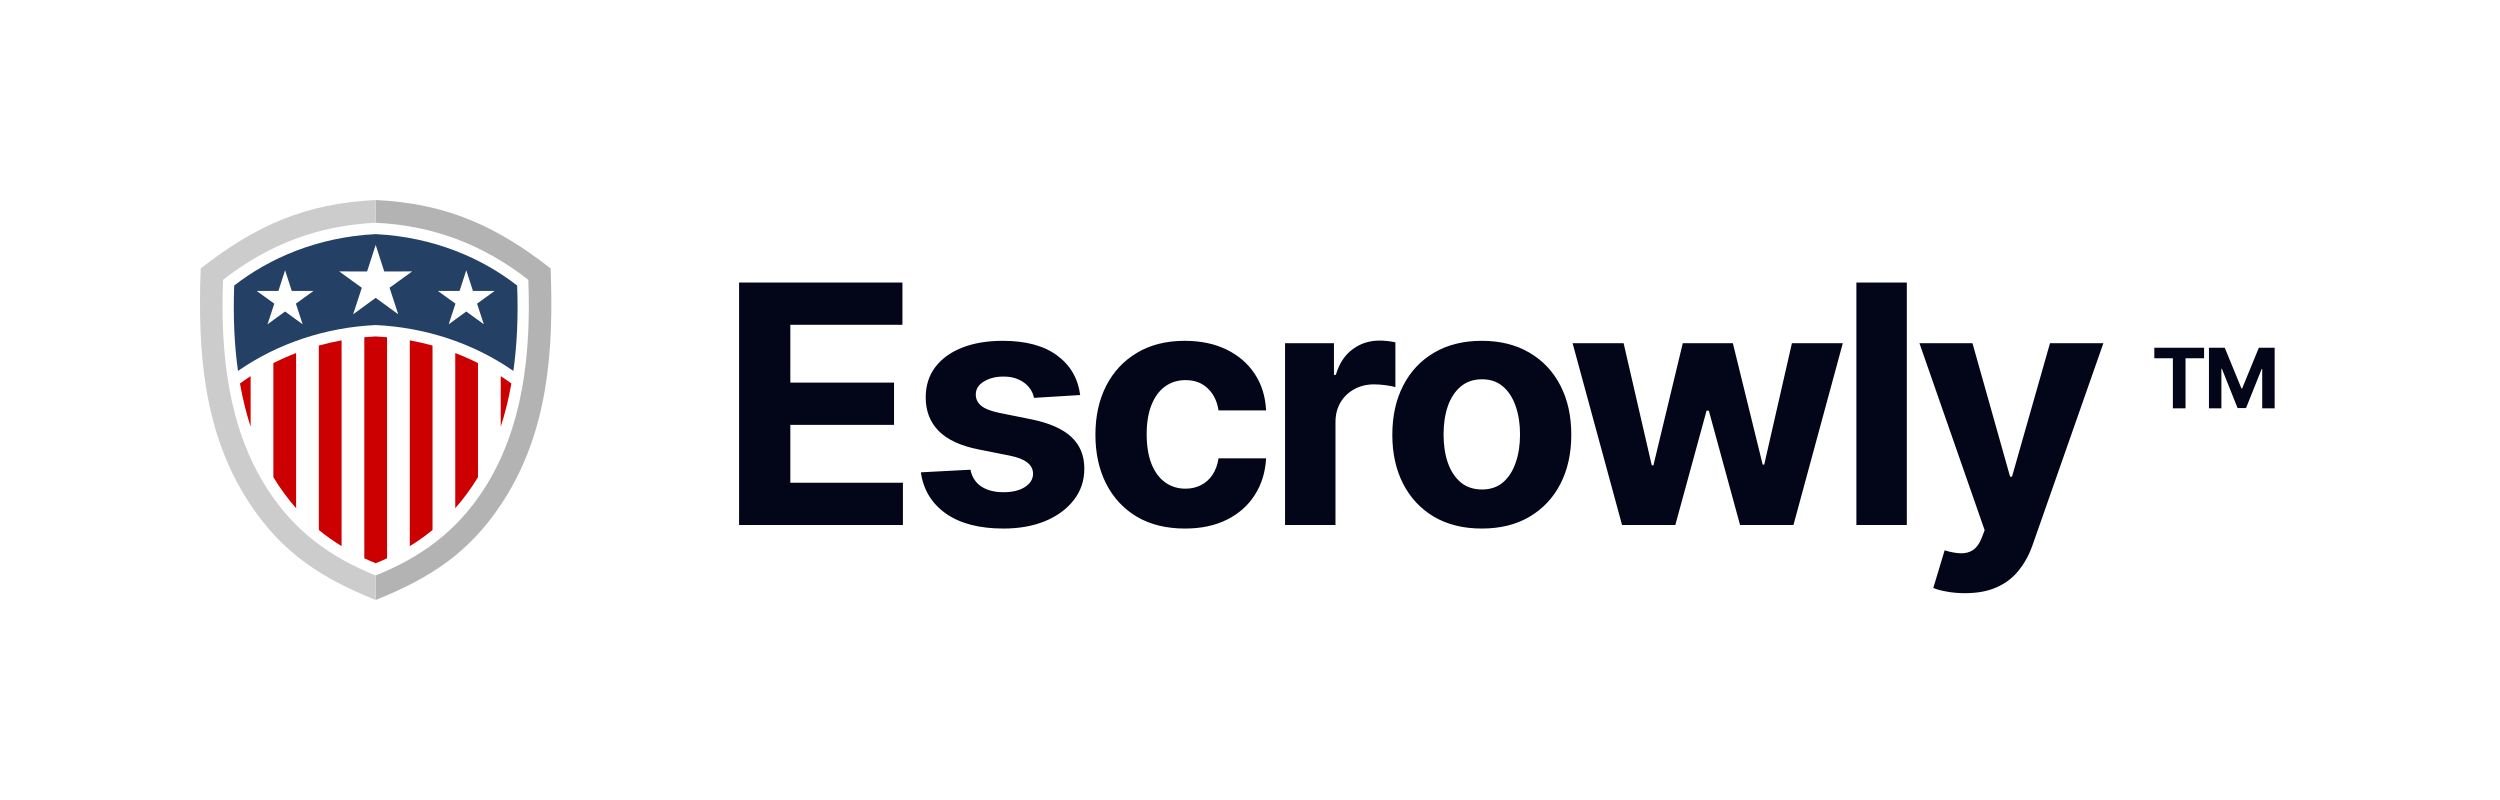
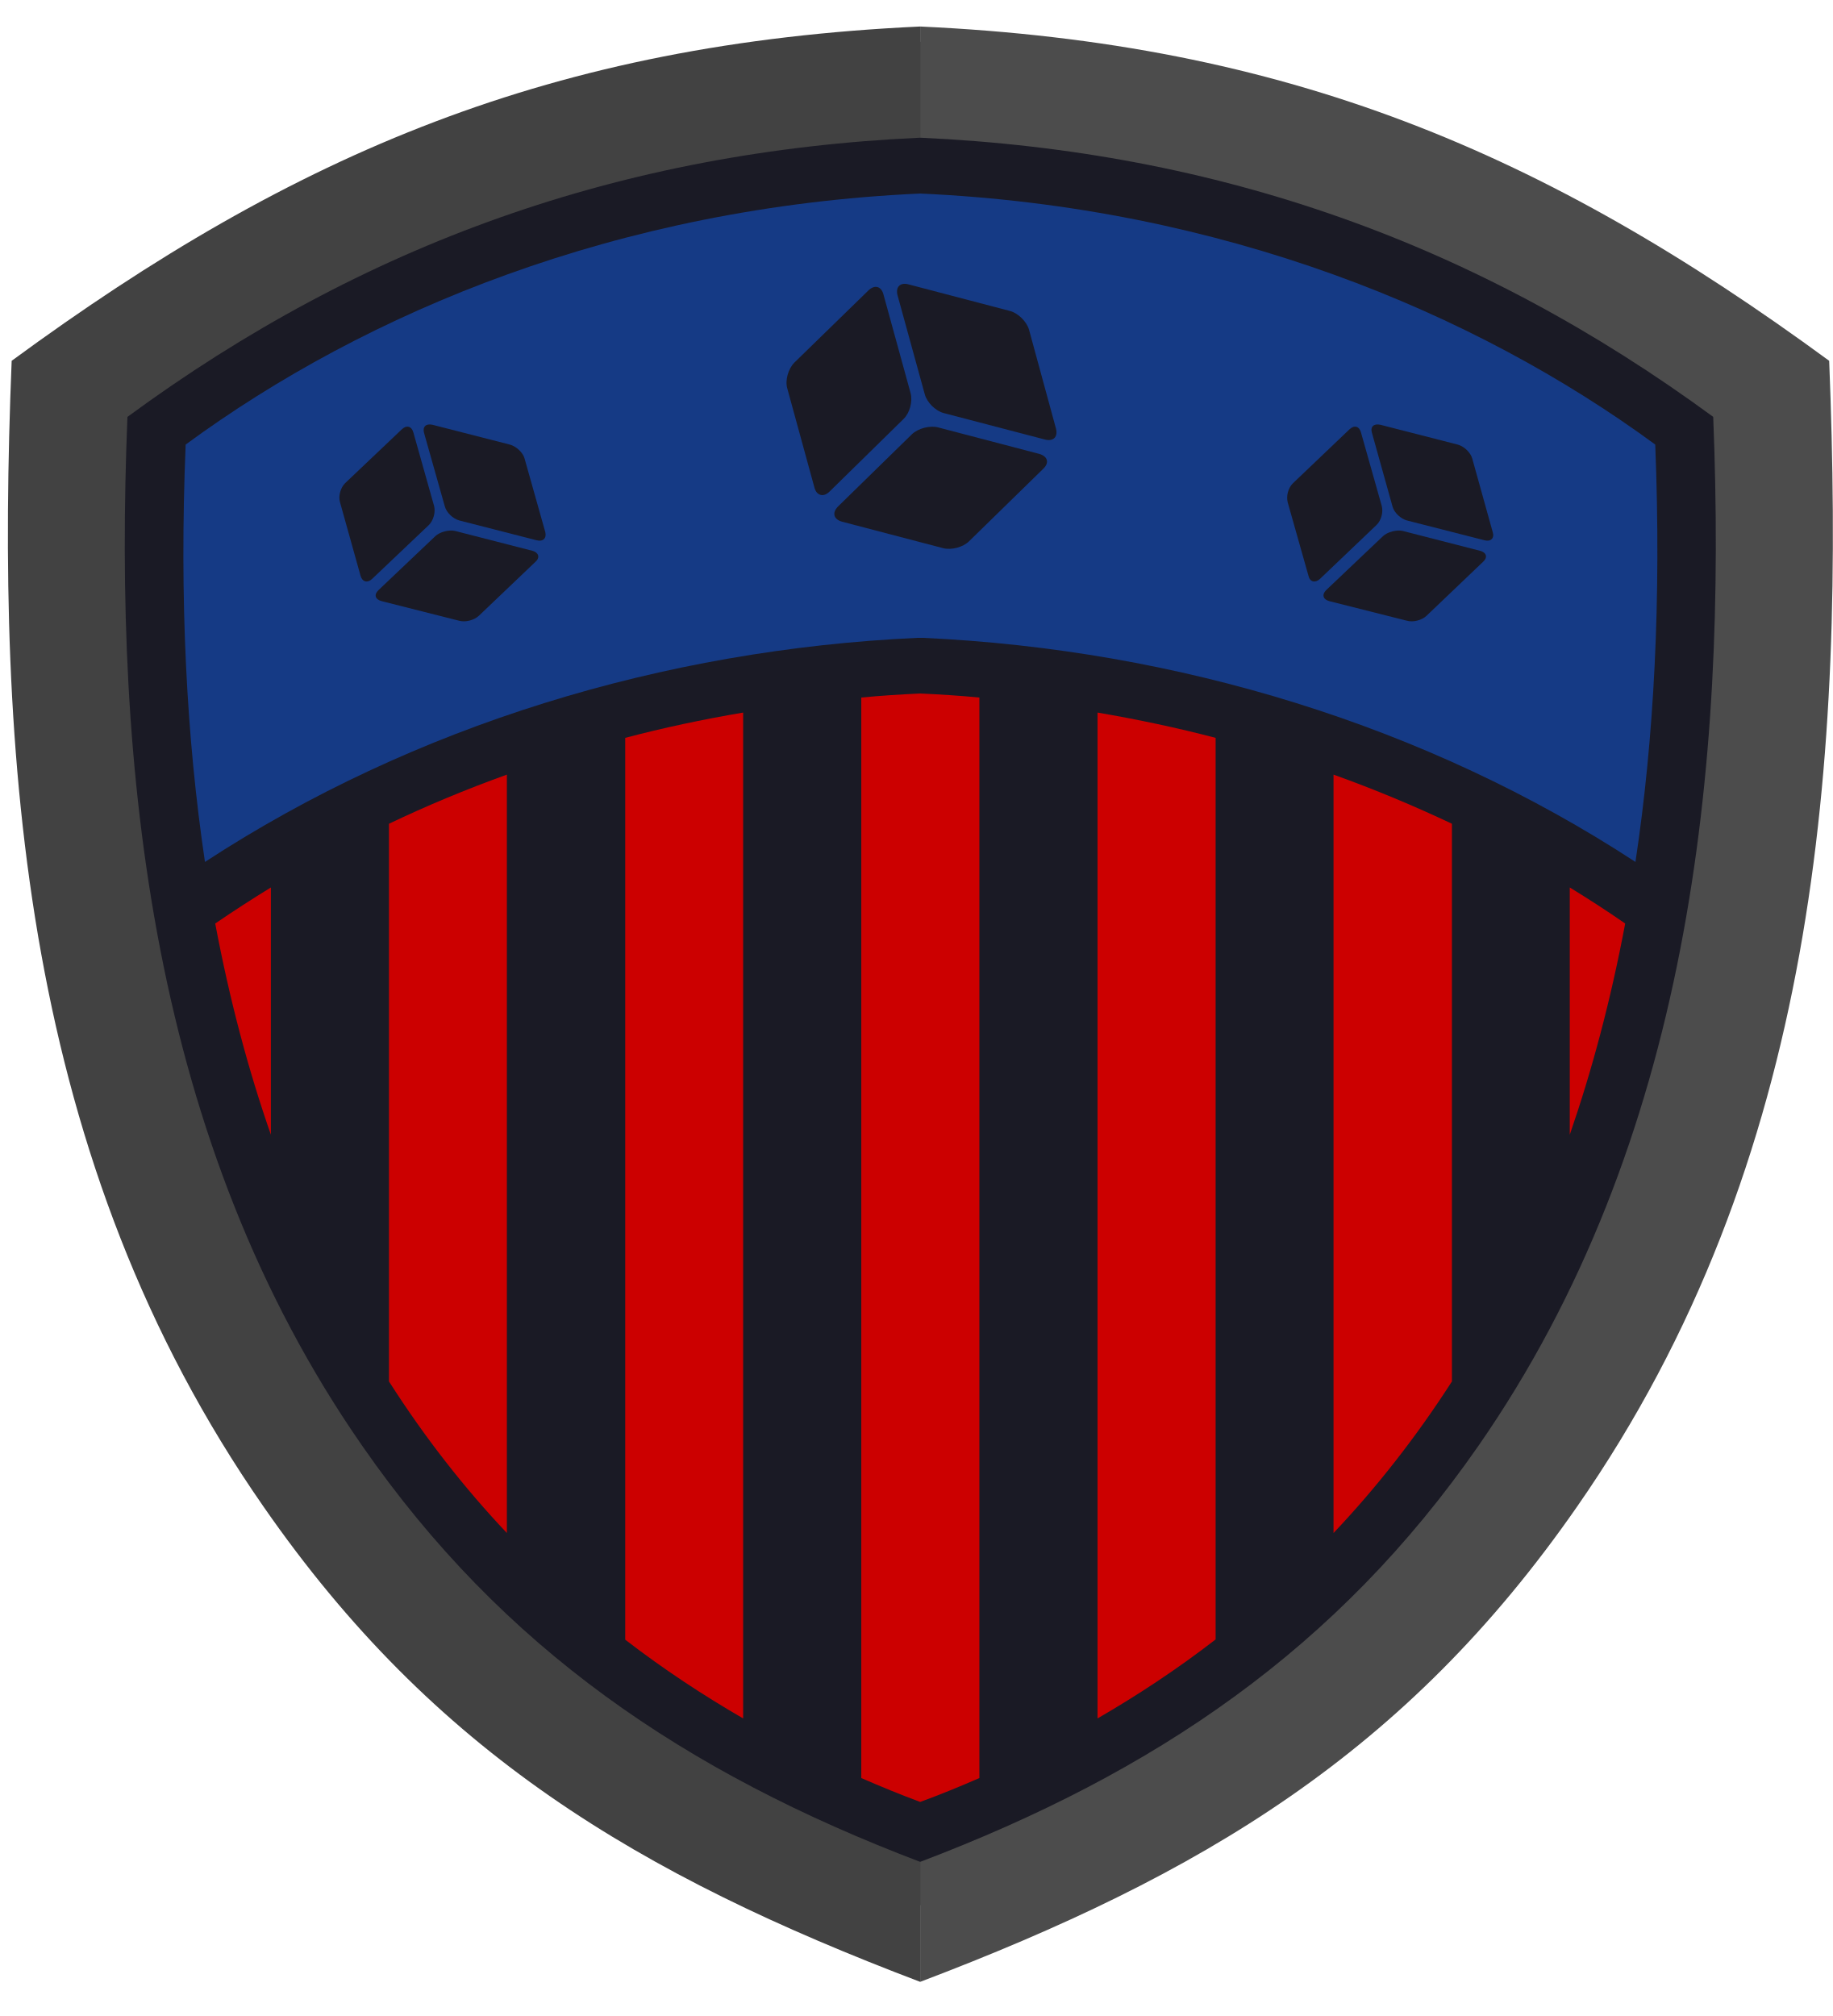
- <svg xmlns="http://www.w3.org/2000/svg" width="150" height="48" viewBox="0 0 150 48" fill="none">
-   <path fill-rule="evenodd" clip-rule="evenodd" d="M14.279 22.256C16.692 20.579 19.57 19.649 22.507 19.505L22.541 19.503L22.574 19.505C25.511 19.649 28.389 20.579 30.802 22.256C31.015 20.744 31.102 19.045 31.029 17.133C28.936 15.5 26.028 14.219 22.541 14.048C19.053 14.219 16.145 15.5 14.052 17.133C13.98 19.045 14.066 20.744 14.279 22.256ZM17.105 16.216L16.705 17.457L15.4 17.455L16.457 18.219L16.051 19.459L17.105 18.69L18.159 19.459L17.754 18.219L18.811 17.455L17.506 17.457L17.105 16.216ZM27.976 16.216L28.377 17.457L29.681 17.455L28.624 18.219L29.03 19.459L27.976 18.69L26.922 19.459L27.327 18.219L26.27 17.455L27.575 17.457L27.976 16.216ZM22.541 14.694L23.055 16.288L24.73 16.285L23.373 17.266L23.894 18.858L22.541 17.871L21.188 18.858L21.708 17.266L20.351 16.285L22.026 16.288L22.541 14.694Z" fill="#244065" />
-   <path fill-rule="evenodd" clip-rule="evenodd" d="M22.541 36C25.8 34.684 28.155 33.185 30.129 30.168C32.908 25.921 33.224 21.017 33.038 16.105C29.75 13.54 26.781 12.208 22.541 12V13.366C25.997 13.532 28.978 14.668 31.699 16.79C31.863 21.125 31.423 25.699 28.988 29.421C27.364 31.904 25.263 33.429 22.541 34.529V36Z" fill="#B3B3B3" />
-   <path fill-rule="evenodd" clip-rule="evenodd" d="M21.859 20.234V33.498C22.089 33.605 22.316 33.703 22.541 33.794C22.765 33.703 22.993 33.605 23.223 33.498V20.234C22.998 20.214 22.771 20.198 22.541 20.186C22.311 20.198 22.084 20.214 21.859 20.234ZM15.038 25.603V22.569C14.818 22.712 14.604 22.859 14.398 23.009C14.564 23.949 14.78 24.811 15.038 25.603ZM17.766 30.491V21.183C17.292 21.365 16.837 21.567 16.402 21.786V28.63C16.822 29.329 17.282 29.945 17.766 30.491ZM20.495 32.768V20.421C20.027 20.506 19.572 20.611 19.13 20.733V31.8C19.579 32.167 20.036 32.487 20.495 32.768ZM30.044 22.569V25.603C30.302 24.811 30.518 23.949 30.683 23.009C30.477 22.859 30.264 22.712 30.044 22.569ZM27.315 21.183V30.491C27.8 29.945 28.259 29.329 28.679 28.63V21.786C28.245 21.567 27.79 21.365 27.315 21.183ZM24.587 20.421V32.768C25.045 32.487 25.503 32.166 25.951 31.8V20.733C25.51 20.611 25.055 20.506 24.587 20.421Z" fill="#CC0000" />
-   <path fill-rule="evenodd" clip-rule="evenodd" d="M22.541 36C19.282 34.684 16.926 33.185 14.952 30.168C12.173 25.921 11.857 21.017 12.043 16.105C15.331 13.54 18.301 12.208 22.541 12V13.366C19.084 13.532 16.103 14.668 13.382 16.79C13.218 21.125 13.658 25.699 16.093 29.421C17.717 31.904 19.818 33.429 22.541 34.529V36Z" fill="#CCCCCC" />
-   <path d="M44.345 31.5V16.954H54.146V19.49H47.42V22.956H53.642V25.491H47.42V28.965H54.175V31.5H44.345ZM64.811 23.702L62.041 23.872C61.994 23.635 61.892 23.422 61.736 23.233C61.58 23.039 61.374 22.885 61.118 22.771C60.867 22.653 60.566 22.594 60.216 22.594C59.747 22.594 59.352 22.693 59.03 22.892C58.708 23.086 58.547 23.347 58.547 23.673C58.547 23.934 58.651 24.154 58.859 24.334C59.068 24.514 59.425 24.658 59.932 24.767L61.906 25.165C62.967 25.383 63.758 25.733 64.279 26.216C64.799 26.699 65.06 27.333 65.06 28.119C65.06 28.834 64.849 29.462 64.428 30.001C64.011 30.541 63.438 30.963 62.709 31.266C61.984 31.564 61.149 31.713 60.202 31.713C58.758 31.713 57.607 31.412 56.75 30.811C55.898 30.205 55.398 29.381 55.252 28.34L58.227 28.183C58.317 28.624 58.535 28.96 58.881 29.192C59.227 29.419 59.669 29.533 60.209 29.533C60.739 29.533 61.165 29.431 61.487 29.227C61.814 29.019 61.98 28.751 61.984 28.425C61.98 28.15 61.864 27.925 61.636 27.75C61.409 27.57 61.059 27.433 60.585 27.338L58.696 26.962C57.631 26.749 56.838 26.379 56.317 25.854C55.801 25.328 55.543 24.658 55.543 23.844C55.543 23.143 55.732 22.539 56.111 22.033C56.495 21.526 57.032 21.135 57.723 20.861C58.419 20.586 59.234 20.449 60.166 20.449C61.544 20.449 62.629 20.74 63.419 21.322C64.215 21.905 64.679 22.698 64.811 23.702ZM71.094 31.713C69.977 31.713 69.015 31.476 68.21 31.003C67.41 30.525 66.795 29.862 66.364 29.014C65.938 28.167 65.725 27.191 65.725 26.088C65.725 24.971 65.94 23.991 66.371 23.148C66.807 22.3 67.424 21.64 68.225 21.166C69.025 20.688 69.977 20.449 71.08 20.449C72.031 20.449 72.865 20.622 73.58 20.967C74.295 21.313 74.861 21.798 75.277 22.423C75.694 23.048 75.924 23.782 75.966 24.625H73.111C73.031 24.081 72.817 23.642 72.472 23.311C72.131 22.975 71.683 22.807 71.129 22.807C70.661 22.807 70.251 22.935 69.901 23.19C69.555 23.441 69.285 23.808 69.091 24.291C68.897 24.774 68.8 25.359 68.8 26.046C68.8 26.741 68.895 27.333 69.084 27.821C69.278 28.309 69.55 28.68 69.901 28.936C70.251 29.192 70.661 29.32 71.129 29.32C71.475 29.32 71.785 29.249 72.06 29.107C72.339 28.965 72.569 28.759 72.749 28.489C72.933 28.214 73.054 27.885 73.111 27.501H75.966C75.919 28.335 75.692 29.069 75.284 29.703C74.882 30.333 74.326 30.825 73.615 31.18C72.905 31.535 72.065 31.713 71.094 31.713ZM77.103 31.5V20.591H80.037V22.494H80.15C80.349 21.817 80.683 21.306 81.152 20.96C81.62 20.61 82.16 20.435 82.771 20.435C82.922 20.435 83.086 20.444 83.261 20.463C83.436 20.482 83.59 20.508 83.723 20.541V23.226C83.581 23.183 83.384 23.145 83.133 23.112C82.882 23.079 82.653 23.062 82.444 23.062C81.999 23.062 81.601 23.16 81.251 23.354C80.905 23.543 80.631 23.808 80.427 24.149C80.228 24.49 80.129 24.883 80.129 25.328V31.5H77.103ZM88.908 31.713C87.805 31.713 86.851 31.479 86.046 31.01C85.246 30.537 84.628 29.878 84.192 29.035C83.757 28.188 83.539 27.206 83.539 26.088C83.539 24.961 83.757 23.976 84.192 23.134C84.628 22.286 85.246 21.628 86.046 21.159C86.851 20.686 87.805 20.449 88.908 20.449C90.011 20.449 90.963 20.686 91.763 21.159C92.568 21.628 93.188 22.286 93.624 23.134C94.06 23.976 94.277 24.961 94.277 26.088C94.277 27.206 94.06 28.188 93.624 29.035C93.188 29.878 92.568 30.537 91.763 31.01C90.963 31.479 90.011 31.713 88.908 31.713ZM88.922 29.369C89.424 29.369 89.843 29.227 90.179 28.943C90.516 28.654 90.769 28.261 90.939 27.764C91.115 27.267 91.202 26.701 91.202 26.067C91.202 25.432 91.115 24.866 90.939 24.369C90.769 23.872 90.516 23.479 90.179 23.19C89.843 22.901 89.424 22.757 88.922 22.757C88.416 22.757 87.99 22.901 87.644 23.19C87.303 23.479 87.045 23.872 86.87 24.369C86.699 24.866 86.614 25.432 86.614 26.067C86.614 26.701 86.699 27.267 86.87 27.764C87.045 28.261 87.303 28.654 87.644 28.943C87.99 29.227 88.416 29.369 88.922 29.369ZM97.323 31.5L94.355 20.591H97.416L99.106 27.921H99.205L100.967 20.591H103.971L105.761 27.878H105.853L107.515 20.591H110.569L107.607 31.5H104.404L102.529 24.639H102.394L100.519 31.5H97.323ZM114.409 16.954V31.5H111.383V16.954H114.409ZM117.9 35.591C117.517 35.591 117.157 35.56 116.821 35.499C116.489 35.442 116.214 35.368 115.997 35.278L116.678 33.02C117.034 33.129 117.353 33.188 117.637 33.197C117.926 33.207 118.175 33.141 118.383 32.999C118.596 32.856 118.769 32.615 118.902 32.274L119.079 31.812L115.166 20.591H118.348L120.606 28.602H120.72L123 20.591H126.203L121.963 32.679C121.759 33.266 121.482 33.778 121.132 34.213C120.786 34.653 120.348 34.992 119.818 35.229C119.287 35.47 118.648 35.591 117.9 35.591Z" fill="#030518" />
-   <path d="M129.259 21.497V20.864H132.245V21.497H131.132V24.5H130.372V21.497H129.259ZM132.537 20.864H133.485L134.487 23.307H134.529L135.531 20.864H136.479V24.5H135.733V22.133H135.703L134.762 24.482H134.254L133.313 22.124H133.283V24.5H132.537V20.864Z" fill="#030518" />
+ <svg xmlns="http://www.w3.org/2000/svg" width="30px" height="33px" viewBox="0 0 30 33" version="1.1">
+   <g id="surface1">
+     <path style=" stroke:none;fill-rule:nonzero;fill:rgb(10.196%,10.196%,14.51%);fill-opacity:1;" d="M 15.062 0.684 C 10.5 0.434 4.188 4.012 1.602 5.832 C -1.629 20.941 9.23 29.031 15.062 31.188 C 28.191 27.168 29.809 12.609 28.973 5.832 C 26.242 4.219 19.629 0.938 15.062 0.684 Z M 15.062 0.684 " />
+     <path style=" stroke:none;fill-rule:evenodd;fill:rgb(8.235%,22.745%,52.157%);fill-opacity:1;" d="M 3.355 14.109 C 6.777 11.875 10.855 10.633 15.016 10.441 L 15.109 10.441 C 19.273 10.633 23.352 11.875 26.77 14.109 C 27.074 12.094 27.195 9.828 27.094 7.277 C 24.129 5.102 20.004 3.391 15.062 3.168 C 10.121 3.391 6 5.102 3.039 7.277 C 2.934 9.828 3.055 12.094 3.355 14.109 Z M 3.355 14.109 " />
+     <path style=" stroke:none;fill-rule:evenodd;fill:rgb(29.804%,29.804%,29.804%);fill-opacity:1;" d="M 15.062 32.441 C 19.68 30.688 23.02 28.688 25.816 24.66 C 29.754 19 30.203 12.461 29.941 5.906 C 25.281 2.488 21.07 0.711 15.062 0.434 L 15.062 2.254 C 19.965 2.477 24.184 3.992 28.043 6.824 C 28.273 12.605 27.648 18.703 24.199 23.668 C 21.898 26.98 18.922 29.012 15.062 30.477 Z M 15.062 32.441 " />
+     <path style=" stroke:none;fill-rule:evenodd;fill:rgb(80%,0%,0%);fill-opacity:1;" d="M 14.098 11.418 L 14.098 29.105 C 14.422 29.246 14.746 29.379 15.062 29.496 C 15.383 29.379 15.707 29.246 16.031 29.105 L 16.031 11.418 C 15.711 11.387 15.391 11.367 15.062 11.352 C 14.738 11.367 14.418 11.387 14.098 11.418 Z M 4.434 18.574 L 4.434 14.527 C 4.121 14.719 3.82 14.914 3.523 15.117 C 3.758 16.367 4.066 17.52 4.434 18.574 Z M 8.297 25.094 L 8.297 12.68 C 7.625 12.922 6.98 13.191 6.367 13.484 L 6.367 22.613 C 6.961 23.543 7.609 24.367 8.297 25.094 Z M 12.164 28.129 L 12.164 11.664 C 11.5 11.777 10.855 11.914 10.234 12.078 L 10.234 26.84 C 10.867 27.328 11.516 27.754 12.164 28.129 Z M 25.695 14.527 L 25.695 18.574 C 26.059 17.52 26.367 16.367 26.602 15.117 C 26.309 14.914 26.008 14.719 25.695 14.527 Z M 21.828 12.68 L 21.828 25.094 C 22.516 24.367 23.168 23.543 23.766 22.613 L 23.766 13.484 C 23.145 13.191 22.504 12.922 21.828 12.68 Z M 17.965 11.664 L 17.965 28.129 C 18.613 27.754 19.262 27.328 19.898 26.836 L 19.898 12.078 C 19.273 11.914 18.625 11.777 17.965 11.664 Z M 17.965 11.664 " />
+     <path style=" stroke:none;fill-rule:evenodd;fill:rgb(25.882%,25.882%,25.882%);fill-opacity:1;" d="M 15.062 32.441 C 10.445 30.688 7.105 28.688 4.312 24.66 C 0.375 19 -0.074 12.461 0.191 5.906 C 4.848 2.488 9.055 0.711 15.062 0.434 L 15.062 2.254 C 10.168 2.477 5.941 3.992 2.086 6.824 C 1.852 12.605 2.477 18.703 5.93 23.668 C 8.227 26.98 11.207 29.012 15.062 30.477 Z M 15.062 32.441 " />
+     <path style=" stroke:none;fill-rule:nonzero;fill:rgb(10.196%,10.196%,14.51%);fill-opacity:1;" d="M 16.531 5.09 C 16.664 5.125 16.805 5.262 16.844 5.398 L 17.285 7.016 C 17.32 7.152 17.242 7.23 17.105 7.195 L 15.449 6.762 C 15.312 6.727 15.172 6.586 15.137 6.453 L 14.691 4.832 C 14.656 4.695 14.738 4.617 14.875 4.656 Z M 16.531 5.09 " />
+     <path style=" stroke:none;fill-rule:nonzero;fill:rgb(10.196%,10.196%,14.51%);fill-opacity:1;" d="M 14.215 4.754 C 14.316 4.656 14.426 4.684 14.461 4.82 L 14.906 6.438 C 14.941 6.574 14.891 6.762 14.789 6.859 L 13.578 8.047 C 13.48 8.145 13.367 8.113 13.332 7.984 L 12.887 6.359 C 12.848 6.227 12.902 6.039 13 5.938 Z M 14.215 4.754 " />
+     <path style=" stroke:none;fill-rule:nonzero;fill:rgb(10.196%,10.196%,14.51%);fill-opacity:1;" d="M 14.926 7.109 C 15.027 7.012 15.219 6.961 15.355 6.996 L 17.012 7.43 C 17.148 7.469 17.18 7.574 17.078 7.672 L 15.863 8.859 C 15.766 8.957 15.574 9.008 15.438 8.973 L 13.781 8.539 C 13.645 8.5 13.617 8.395 13.715 8.293 Z M 14.926 7.109 " />
+     <path style=" stroke:none;fill-rule:nonzero;fill:rgb(10.196%,10.196%,14.51%);fill-opacity:1;" d="M 23.859 7.277 C 23.965 7.305 24.07 7.406 24.098 7.504 L 24.434 8.711 C 24.465 8.809 24.402 8.871 24.301 8.844 L 23.031 8.52 C 22.926 8.492 22.82 8.391 22.793 8.289 L 22.457 7.086 C 22.426 6.984 22.488 6.93 22.594 6.953 Z M 23.859 7.277 " />
+     <path style=" stroke:none;fill-rule:nonzero;fill:rgb(10.196%,10.196%,14.51%);fill-opacity:1;" d="M 22.09 7.027 C 22.168 6.953 22.25 6.977 22.277 7.078 L 22.617 8.281 C 22.645 8.383 22.609 8.52 22.531 8.594 L 21.605 9.477 C 21.527 9.547 21.441 9.527 21.418 9.426 L 21.078 8.223 C 21.051 8.121 21.086 7.984 21.164 7.91 Z M 22.09 7.027 " />
+     <path style=" stroke:none;fill-rule:nonzero;fill:rgb(10.196%,10.196%,14.51%);fill-opacity:1;" d="M 22.637 8.777 C 22.711 8.707 22.859 8.668 22.961 8.691 L 24.227 9.016 C 24.332 9.043 24.355 9.125 24.277 9.195 L 23.352 10.078 C 23.277 10.152 23.129 10.191 23.027 10.16 L 21.758 9.84 C 21.656 9.812 21.633 9.734 21.707 9.66 Z M 22.637 8.777 " />
+     <path style=" stroke:none;fill-rule:nonzero;fill:rgb(10.196%,10.196%,14.51%);fill-opacity:1;" d="M 8.344 7.277 C 8.449 7.305 8.559 7.406 8.586 7.504 L 8.926 8.711 C 8.949 8.809 8.891 8.871 8.785 8.844 L 7.52 8.52 C 7.414 8.492 7.309 8.391 7.281 8.289 L 6.941 7.086 C 6.914 6.984 6.973 6.93 7.078 6.953 Z M 8.344 7.277 " />
+     <path style=" stroke:none;fill-rule:nonzero;fill:rgb(10.196%,10.196%,14.51%);fill-opacity:1;" d="M 6.578 7.027 C 6.656 6.953 6.738 6.977 6.766 7.078 L 7.105 8.281 C 7.133 8.383 7.094 8.52 7.02 8.594 L 6.09 9.477 C 6.016 9.547 5.93 9.527 5.902 9.426 L 5.566 8.223 C 5.535 8.121 5.574 7.984 5.648 7.91 Z M 6.578 7.027 " />
+     <path style=" stroke:none;fill-rule:nonzero;fill:rgb(10.196%,10.196%,14.51%);fill-opacity:1;" d="M 7.125 8.777 C 7.199 8.707 7.344 8.668 7.449 8.691 L 8.715 9.016 C 8.816 9.043 8.844 9.125 8.766 9.195 L 7.84 10.078 C 7.762 10.152 7.617 10.191 7.512 10.16 L 6.246 9.84 C 6.141 9.812 6.117 9.734 6.195 9.66 Z M 7.125 8.777 " />
+   </g>
</svg>
